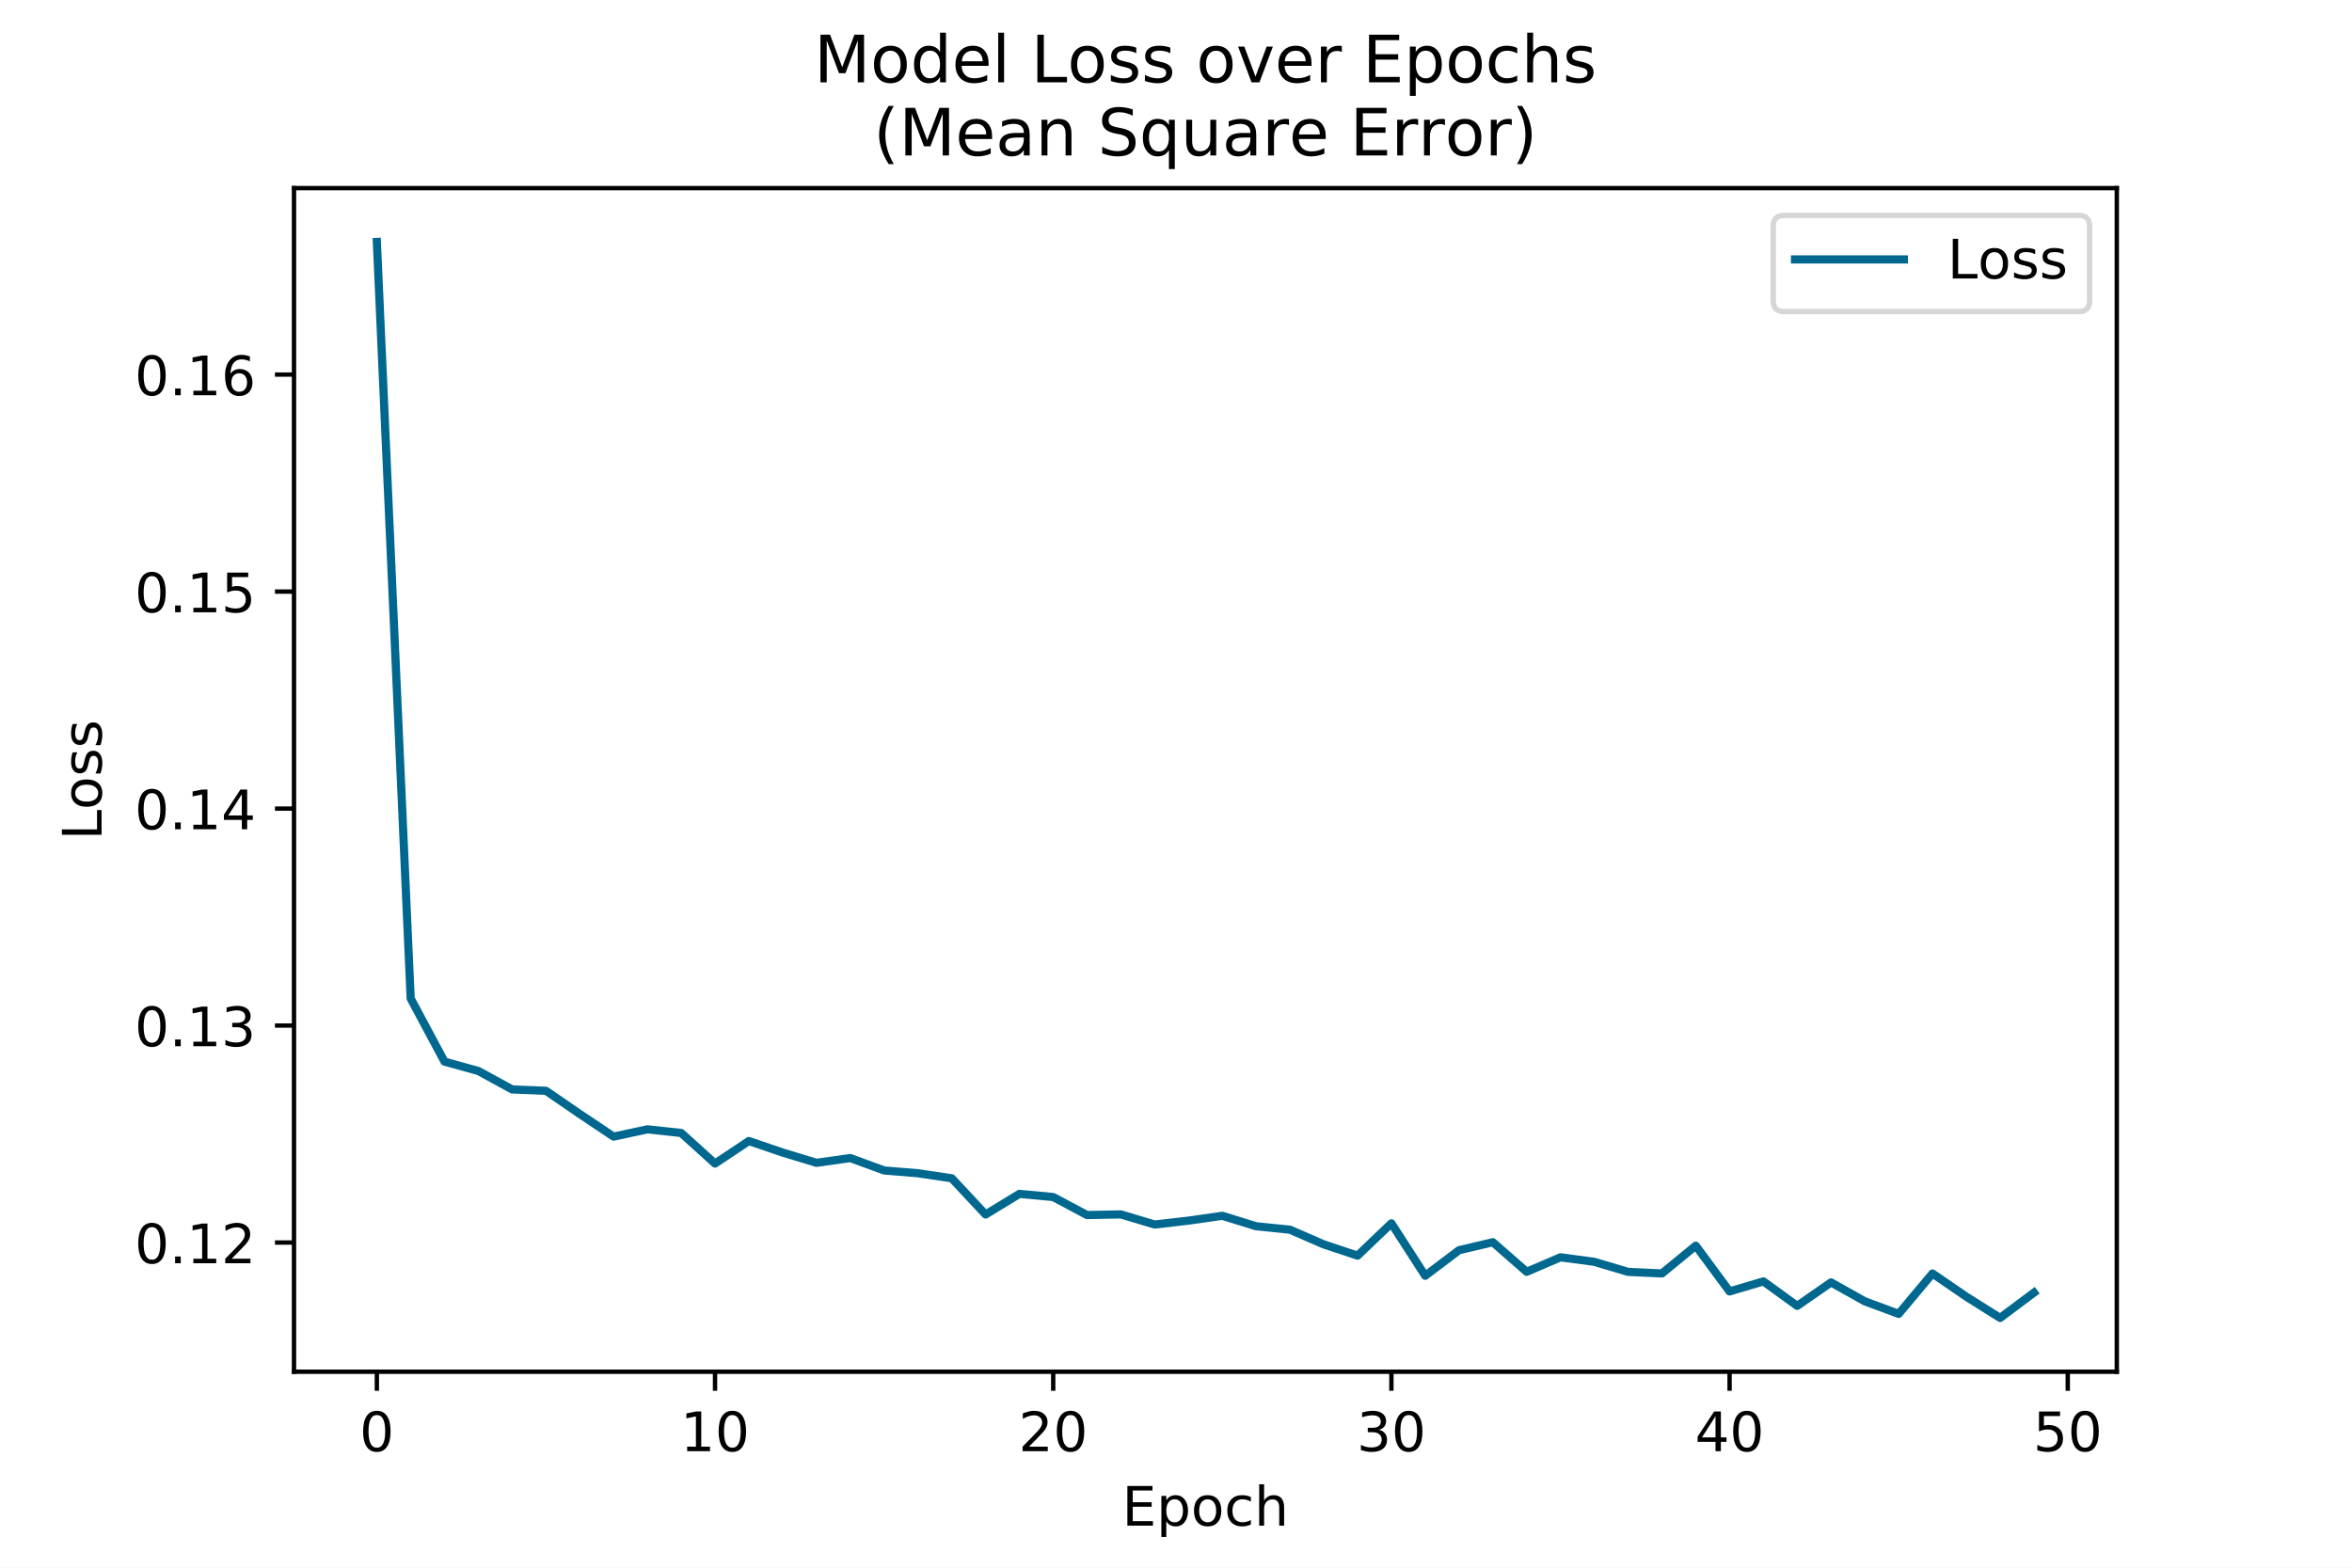
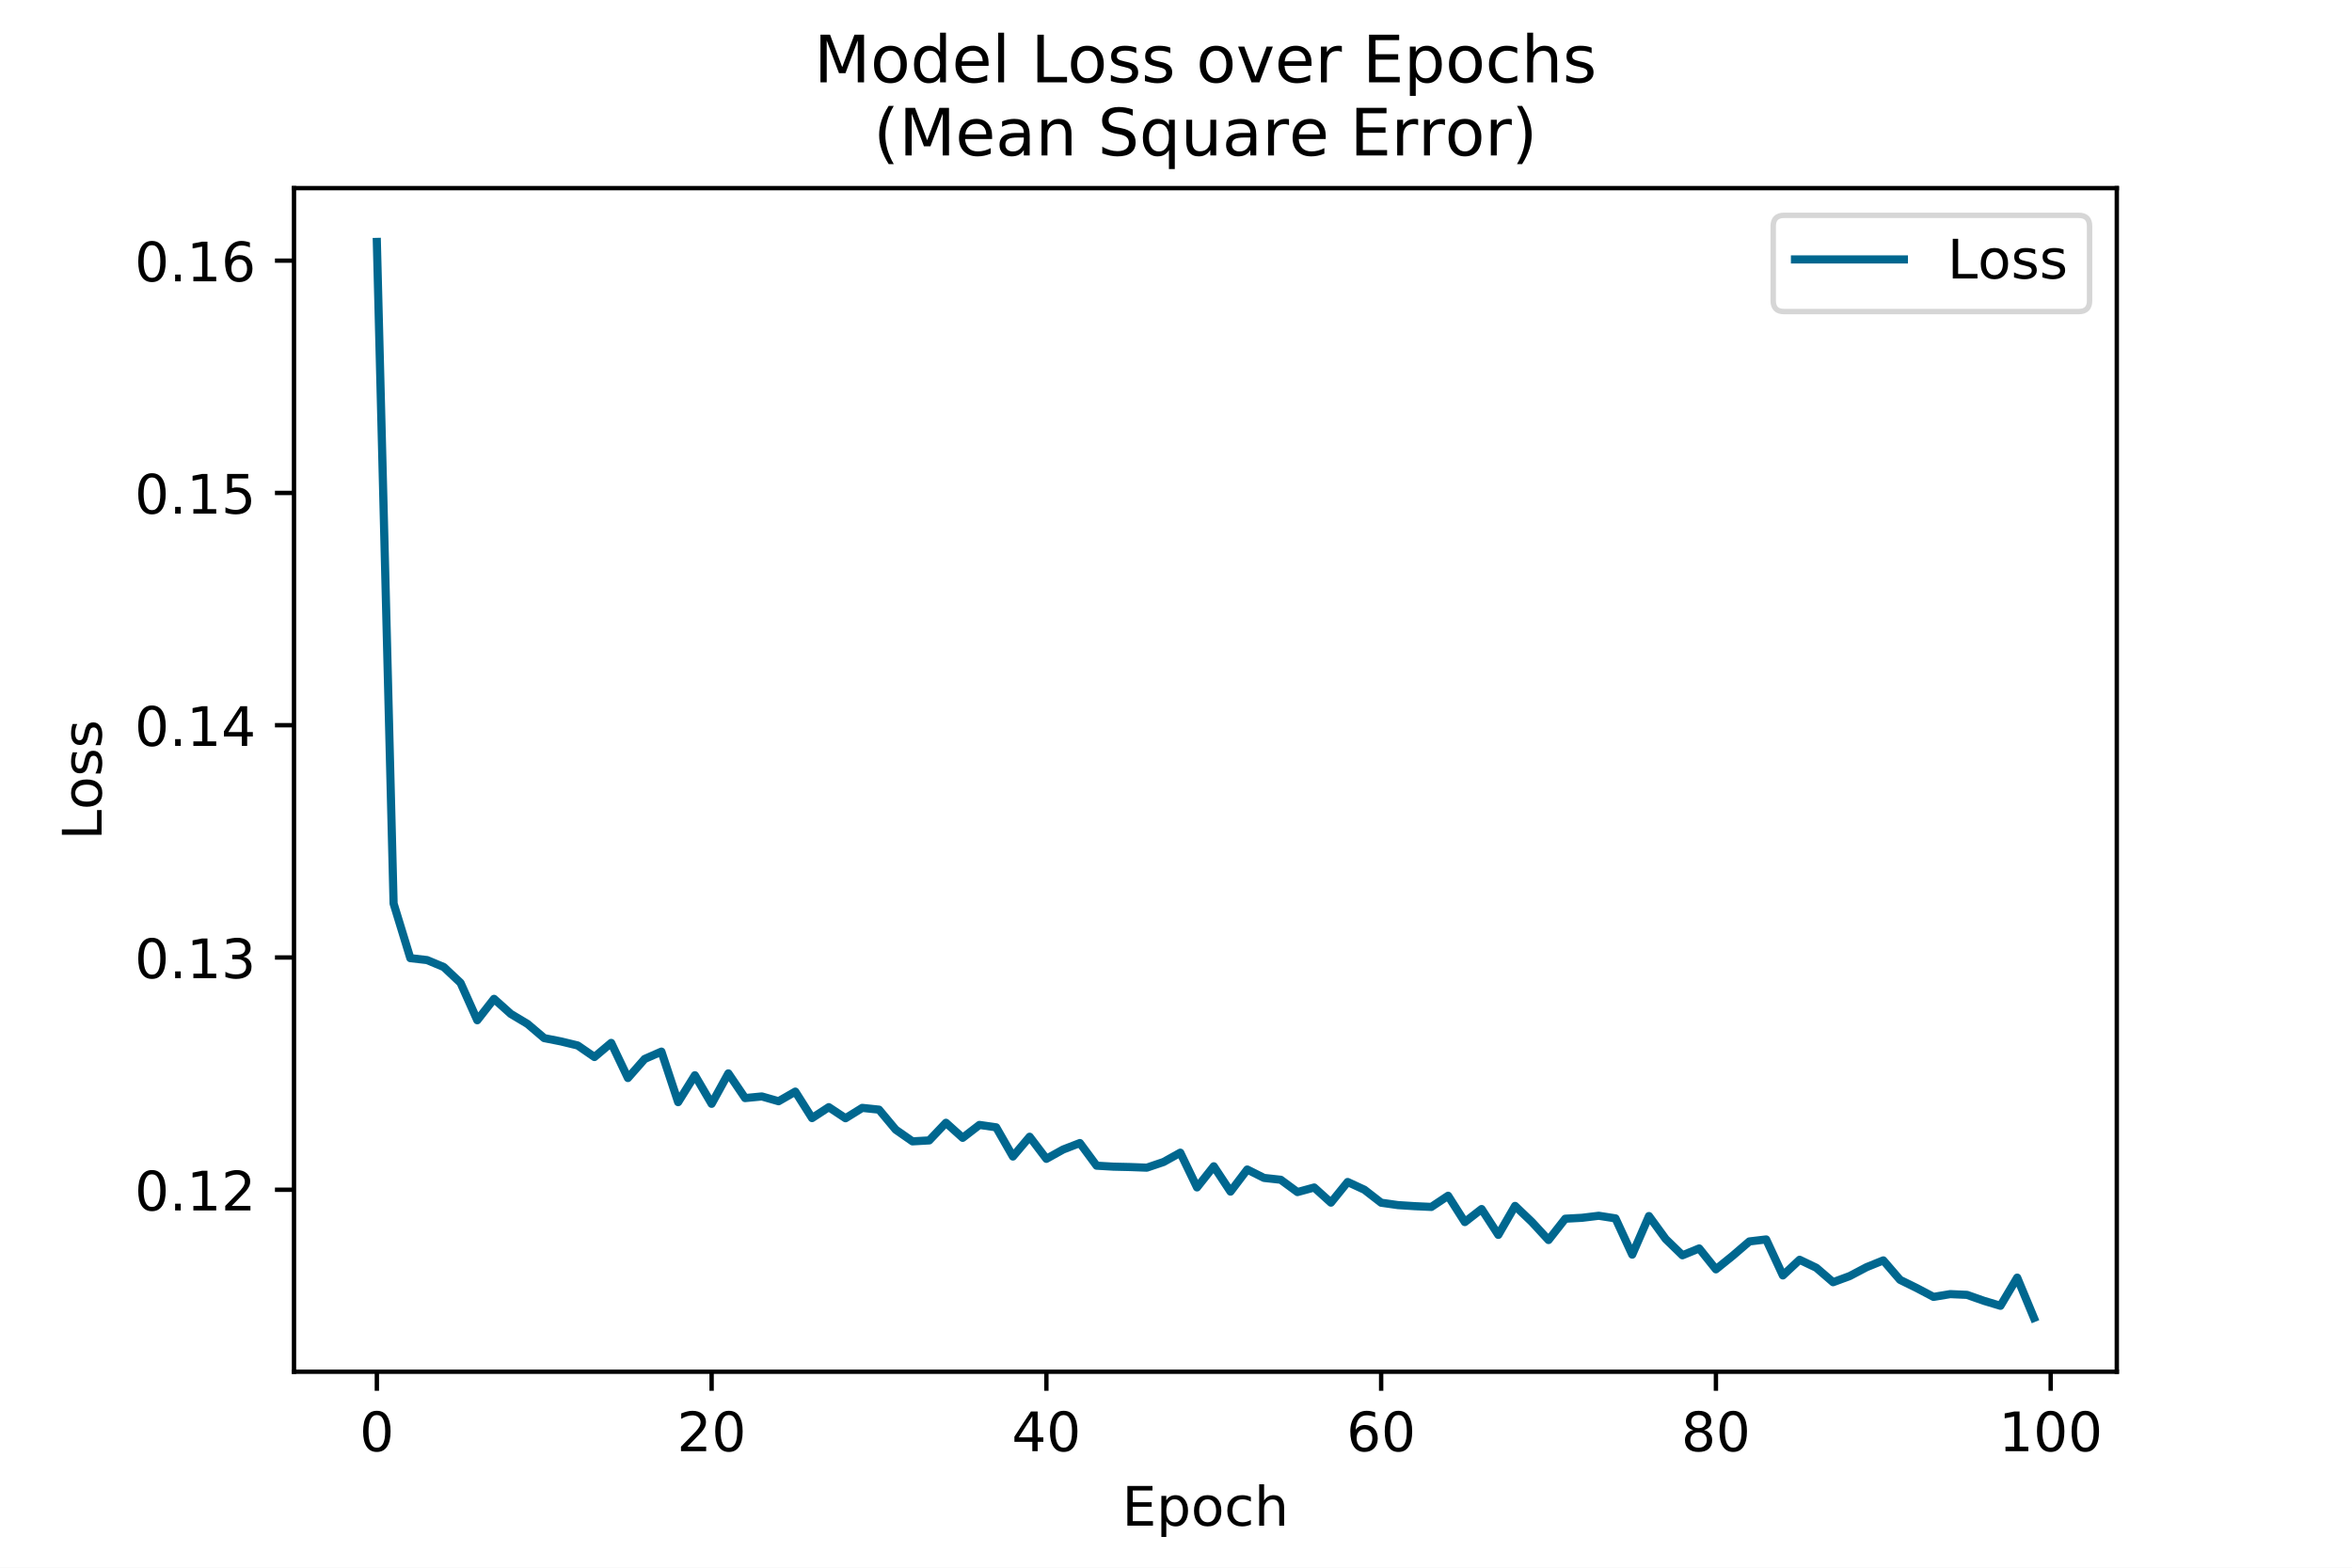
<svg xmlns="http://www.w3.org/2000/svg" xmlns:xlink="http://www.w3.org/1999/xlink" height="288pt" version="1.1" viewBox="0 0 432 288" width="432pt">
  <defs>
    <style type="text/css">
*{stroke-linecap:butt;stroke-linejoin:round;}
  </style>
  </defs>
  <g id="figure_1">
    <g id="patch_1">
      <path d="M 0 288  L 432 288  L 432 0  L 0 0  z " style="fill:#ffffff;" />
    </g>
    <g id="axes_1">
      <g id="patch_2">
        <path d="M 54 252  L 388.8 252  L 388.8 34.56  L 54 34.56  z " style="fill:#ffffff;" />
      </g>
      <g id="matplotlib.axis_1">
        <g id="xtick_1">
          <g id="line2d_1">
            <defs>
-               <path d="M 0 0  L 0 3.5  " id="md218d12014" style="stroke:#000000;stroke-width:0.8;" />
-             </defs>
-             <g>
-               <use style="stroke:#000000;stroke-width:0.8;" x="69.218" xlink:href="#md218d12014" y="252" />
+               <path d="M 0 0  L 0 3.5  " id="m97db4b9525" style="stroke:#000000;stroke-width:0.8;" />
+             </defs>
+             <g>
+               <use style="stroke:#000000;stroke-width:0.8;" x="69.218" xlink:href="#m97db4b9525" y="252" />
            </g>
          </g>
          <g id="text_1">
            <defs>
              <path d="M 31.781 66.406  Q 24.172 66.406 20.328 58.906  Q 16.5 51.422 16.5 36.375  Q 16.5 21.391 20.328 13.891  Q 24.172 6.391 31.781 6.391  Q 39.453 6.391 43.281 13.891  Q 47.125 21.391 47.125 36.375  Q 47.125 51.422 43.281 58.906  Q 39.453 66.406 31.781 66.406  z M 31.781 74.219  Q 44.047 74.219 50.516 64.516  Q 56.984 54.828 56.984 36.375  Q 56.984 17.969 50.516 8.266  Q 44.047 -1.422 31.781 -1.422  Q 19.531 -1.422 13.062 8.266  Q 6.594 17.969 6.594 36.375  Q 6.594 54.828 13.062 64.516  Q 19.531 74.219 31.781 74.219  z " id="DejaVuSans-48" />
            </defs>
            <g transform="translate(66.03693 266.5984)scale(0.1 -0.1)">
              <use xlink:href="#DejaVuSans-48" />
            </g>
          </g>
        </g>
        <g id="xtick_2">
          <g id="line2d_2">
            <g>
-               <use style="stroke:#000000;stroke-width:0.8;" x="131.333" xlink:href="#md218d12014" y="252" />
+               <use style="stroke:#000000;stroke-width:0.8;" x="130.706" xlink:href="#m97db4b9525" y="252" />
            </g>
          </g>
          <g id="text_2">
            <defs>
-               <path d="M 12.406 8.297  L 28.516 8.297  L 28.516 63.922  L 10.984 60.406  L 10.984 69.391  L 28.422 72.906  L 38.281 72.906  L 38.281 8.297  L 54.391 8.297  L 54.391 0  L 12.406 0  z " id="DejaVuSans-49" />
-             </defs>
-             <g transform="translate(124.9707 266.5984)scale(0.1 -0.1)">
-               <use xlink:href="#DejaVuSans-49" />
+               <path d="M 19.188 8.297  L 53.609 8.297  L 53.609 0  L 7.328 0  L 7.328 8.297  Q 12.938 14.109 22.625 23.891  Q 32.328 33.688 34.812 36.531  Q 39.547 41.844 41.422 45.531  Q 43.312 49.219 43.312 52.781  Q 43.312 58.594 39.234 62.25  Q 35.156 65.922 28.609 65.922  Q 23.969 65.922 18.812 64.312  Q 13.672 62.703 7.812 59.422  L 7.812 69.391  Q 13.766 71.781 18.938 73  Q 24.125 74.219 28.422 74.219  Q 39.75 74.219 46.484 68.547  Q 53.219 62.891 53.219 53.422  Q 53.219 48.922 51.531 44.891  Q 49.859 40.875 45.406 35.406  Q 44.188 33.984 37.641 27.219  Q 31.109 20.453 19.188 8.297  z " id="DejaVuSans-50" />
+             </defs>
+             <g transform="translate(124.3433 266.5984)scale(0.1 -0.1)">
+               <use xlink:href="#DejaVuSans-50" />
              <use x="63.623" xlink:href="#DejaVuSans-48" />
            </g>
          </g>
        </g>
        <g id="xtick_3">
          <g id="line2d_3">
            <g>
-               <use style="stroke:#000000;stroke-width:0.8;" x="193.448" xlink:href="#md218d12014" y="252" />
+               <use style="stroke:#000000;stroke-width:0.8;" x="192.193" xlink:href="#m97db4b9525" y="252" />
            </g>
          </g>
          <g id="text_3">
            <defs>
-               <path d="M 19.188 8.297  L 53.609 8.297  L 53.609 0  L 7.328 0  L 7.328 8.297  Q 12.938 14.109 22.625 23.891  Q 32.328 33.688 34.812 36.531  Q 39.547 41.844 41.422 45.531  Q 43.312 49.219 43.312 52.781  Q 43.312 58.594 39.234 62.25  Q 35.156 65.922 28.609 65.922  Q 23.969 65.922 18.812 64.312  Q 13.672 62.703 7.812 59.422  L 7.812 69.391  Q 13.766 71.781 18.938 73  Q 24.125 74.219 28.422 74.219  Q 39.75 74.219 46.484 68.547  Q 53.219 62.891 53.219 53.422  Q 53.219 48.922 51.531 44.891  Q 49.859 40.875 45.406 35.406  Q 44.188 33.984 37.641 27.219  Q 31.109 20.453 19.188 8.297  z " id="DejaVuSans-50" />
-             </defs>
-             <g transform="translate(187.0857 266.5984)scale(0.1 -0.1)">
-               <use xlink:href="#DejaVuSans-50" />
+               <path d="M 37.797 64.312  L 12.891 25.391  L 37.797 25.391  z M 35.203 72.906  L 47.609 72.906  L 47.609 25.391  L 58.016 25.391  L 58.016 17.188  L 47.609 17.188  L 47.609 0  L 37.797 0  L 37.797 17.188  L 4.891 17.188  L 4.891 26.703  z " id="DejaVuSans-52" />
+             </defs>
+             <g transform="translate(185.8309 266.5984)scale(0.1 -0.1)">
+               <use xlink:href="#DejaVuSans-52" />
              <use x="63.623" xlink:href="#DejaVuSans-48" />
            </g>
          </g>
        </g>
        <g id="xtick_4">
          <g id="line2d_4">
            <g>
-               <use style="stroke:#000000;stroke-width:0.8;" x="255.563" xlink:href="#md218d12014" y="252" />
+               <use style="stroke:#000000;stroke-width:0.8;" x="253.681" xlink:href="#m97db4b9525" y="252" />
            </g>
          </g>
          <g id="text_4">
            <defs>
-               <path d="M 40.578 39.312  Q 47.656 37.797 51.625 33  Q 55.609 28.219 55.609 21.188  Q 55.609 10.406 48.188 4.484  Q 40.766 -1.422 27.094 -1.422  Q 22.516 -1.422 17.656 -0.516  Q 12.797 0.391 7.625 2.203  L 7.625 11.719  Q 11.719 9.328 16.594 8.109  Q 21.484 6.891 26.812 6.891  Q 36.078 6.891 40.938 10.547  Q 45.797 14.203 45.797 21.188  Q 45.797 27.641 41.281 31.266  Q 36.766 34.906 28.719 34.906  L 20.219 34.906  L 20.219 43.016  L 29.109 43.016  Q 36.375 43.016 40.234 45.922  Q 44.094 48.828 44.094 54.297  Q 44.094 59.906 40.109 62.906  Q 36.141 65.922 28.719 65.922  Q 24.656 65.922 20.016 65.031  Q 15.375 64.156 9.812 62.312  L 9.812 71.094  Q 15.438 72.656 20.344 73.438  Q 25.25 74.219 29.594 74.219  Q 40.828 74.219 47.359 69.109  Q 53.906 64.016 53.906 55.328  Q 53.906 49.266 50.438 45.094  Q 46.969 40.922 40.578 39.312  z " id="DejaVuSans-51" />
-             </defs>
-             <g transform="translate(249.2008 266.5984)scale(0.1 -0.1)">
-               <use xlink:href="#DejaVuSans-51" />
+               <path d="M 33.016 40.375  Q 26.375 40.375 22.484 35.828  Q 18.609 31.297 18.609 23.391  Q 18.609 15.531 22.484 10.953  Q 26.375 6.391 33.016 6.391  Q 39.656 6.391 43.531 10.953  Q 47.406 15.531 47.406 23.391  Q 47.406 31.297 43.531 35.828  Q 39.656 40.375 33.016 40.375  z M 52.594 71.297  L 52.594 62.312  Q 48.875 64.062 45.094 64.984  Q 41.312 65.922 37.594 65.922  Q 27.828 65.922 22.672 59.328  Q 17.531 52.734 16.797 39.406  Q 19.672 43.656 24.016 45.922  Q 28.375 48.188 33.594 48.188  Q 44.578 48.188 50.953 41.516  Q 57.328 34.859 57.328 23.391  Q 57.328 12.156 50.688 5.359  Q 44.047 -1.422 33.016 -1.422  Q 20.359 -1.422 13.672 8.266  Q 6.984 17.969 6.984 36.375  Q 6.984 53.656 15.188 63.938  Q 23.391 74.219 37.203 74.219  Q 40.922 74.219 44.703 73.484  Q 48.484 72.75 52.594 71.297  z " id="DejaVuSans-54" />
+             </defs>
+             <g transform="translate(247.3185 266.5984)scale(0.1 -0.1)">
+               <use xlink:href="#DejaVuSans-54" />
              <use x="63.623" xlink:href="#DejaVuSans-48" />
            </g>
          </g>
        </g>
        <g id="xtick_5">
          <g id="line2d_5">
            <g>
-               <use style="stroke:#000000;stroke-width:0.8;" x="317.678" xlink:href="#md218d12014" y="252" />
+               <use style="stroke:#000000;stroke-width:0.8;" x="315.169" xlink:href="#m97db4b9525" y="252" />
            </g>
          </g>
          <g id="text_5">
            <defs>
-               <path d="M 37.797 64.312  L 12.891 25.391  L 37.797 25.391  z M 35.203 72.906  L 47.609 72.906  L 47.609 25.391  L 58.016 25.391  L 58.016 17.188  L 47.609 17.188  L 47.609 0  L 37.797 0  L 37.797 17.188  L 4.891 17.188  L 4.891 26.703  z " id="DejaVuSans-52" />
-             </defs>
-             <g transform="translate(311.3158 266.5984)scale(0.1 -0.1)">
-               <use xlink:href="#DejaVuSans-52" />
+               <path d="M 31.781 34.625  Q 24.75 34.625 20.719 30.859  Q 16.703 27.094 16.703 20.516  Q 16.703 13.922 20.719 10.156  Q 24.75 6.391 31.781 6.391  Q 38.812 6.391 42.859 10.172  Q 46.922 13.969 46.922 20.516  Q 46.922 27.094 42.891 30.859  Q 38.875 34.625 31.781 34.625  z M 21.922 38.812  Q 15.578 40.375 12.031 44.719  Q 8.5 49.078 8.5 55.328  Q 8.5 64.062 14.719 69.141  Q 20.953 74.219 31.781 74.219  Q 42.672 74.219 48.875 69.141  Q 55.078 64.062 55.078 55.328  Q 55.078 49.078 51.531 44.719  Q 48 40.375 41.703 38.812  Q 48.828 37.156 52.797 32.312  Q 56.781 27.484 56.781 20.516  Q 56.781 9.906 50.312 4.234  Q 43.844 -1.422 31.781 -1.422  Q 19.734 -1.422 13.25 4.234  Q 6.781 9.906 6.781 20.516  Q 6.781 27.484 10.781 32.312  Q 14.797 37.156 21.922 38.812  z M 18.312 54.391  Q 18.312 48.734 21.844 45.562  Q 25.391 42.391 31.781 42.391  Q 38.141 42.391 41.719 45.562  Q 45.312 48.734 45.312 54.391  Q 45.312 60.062 41.719 63.234  Q 38.141 66.406 31.781 66.406  Q 25.391 66.406 21.844 63.234  Q 18.312 60.062 18.312 54.391  z " id="DejaVuSans-56" />
+             </defs>
+             <g transform="translate(308.8061 266.5984)scale(0.1 -0.1)">
+               <use xlink:href="#DejaVuSans-56" />
              <use x="63.623" xlink:href="#DejaVuSans-48" />
            </g>
          </g>
        </g>
        <g id="xtick_6">
          <g id="line2d_6">
            <g>
-               <use style="stroke:#000000;stroke-width:0.8;" x="379.793" xlink:href="#md218d12014" y="252" />
+               <use style="stroke:#000000;stroke-width:0.8;" x="376.656" xlink:href="#m97db4b9525" y="252" />
            </g>
          </g>
          <g id="text_6">
            <defs>
-               <path d="M 10.797 72.906  L 49.516 72.906  L 49.516 64.594  L 19.828 64.594  L 19.828 46.734  Q 21.969 47.469 24.109 47.828  Q 26.266 48.188 28.422 48.188  Q 40.625 48.188 47.75 41.5  Q 54.891 34.812 54.891 23.391  Q 54.891 11.625 47.562 5.094  Q 40.234 -1.422 26.906 -1.422  Q 22.312 -1.422 17.547 -0.641  Q 12.797 0.141 7.719 1.703  L 7.719 11.625  Q 12.109 9.234 16.797 8.062  Q 21.484 6.891 26.703 6.891  Q 35.156 6.891 40.078 11.328  Q 45.016 15.766 45.016 23.391  Q 45.016 31 40.078 35.438  Q 35.156 39.891 26.703 39.891  Q 22.75 39.891 18.812 39.016  Q 14.891 38.141 10.797 36.281  z " id="DejaVuSans-53" />
-             </defs>
-             <g transform="translate(373.4308 266.5984)scale(0.1 -0.1)">
-               <use xlink:href="#DejaVuSans-53" />
-               <use x="63.623" xlink:href="#DejaVuSans-48" />
+               <path d="M 12.406 8.297  L 28.516 8.297  L 28.516 63.922  L 10.984 60.406  L 10.984 69.391  L 28.422 72.906  L 38.281 72.906  L 38.281 8.297  L 54.391 8.297  L 54.391 0  L 12.406 0  z " id="DejaVuSans-49" />
+             </defs>
+             <g transform="translate(367.1124 266.5984)scale(0.1 -0.1)">
+               <use xlink:href="#DejaVuSans-49" />
+               <use x="63.623" xlink:href="#DejaVuSans-48" />
+               <use x="127.246" xlink:href="#DejaVuSans-48" />
            </g>
          </g>
        </g>
        <g id="text_7">
          <defs>
            <path d="M 9.812 72.906  L 55.906 72.906  L 55.906 64.594  L 19.672 64.594  L 19.672 43.016  L 54.391 43.016  L 54.391 34.719  L 19.672 34.719  L 19.672 8.297  L 56.781 8.297  L 56.781 0  L 9.812 0  z " id="DejaVuSans-69" />
            <path d="M 18.109 8.203  L 18.109 -20.797  L 9.078 -20.797  L 9.078 54.688  L 18.109 54.688  L 18.109 46.391  Q 20.953 51.266 25.266 53.625  Q 29.594 56 35.594 56  Q 45.562 56 51.781 48.094  Q 58.016 40.188 58.016 27.297  Q 58.016 14.406 51.781 6.484  Q 45.562 -1.422 35.594 -1.422  Q 29.594 -1.422 25.266 0.953  Q 20.953 3.328 18.109 8.203  z M 48.688 27.297  Q 48.688 37.203 44.609 42.844  Q 40.531 48.484 33.406 48.484  Q 26.266 48.484 22.188 42.844  Q 18.109 37.203 18.109 27.297  Q 18.109 17.391 22.188 11.75  Q 26.266 6.109 33.406 6.109  Q 40.531 6.109 44.609 11.75  Q 48.688 17.391 48.688 27.297  z " id="DejaVuSans-112" />
            <path d="M 30.609 48.391  Q 23.391 48.391 19.188 42.75  Q 14.984 37.109 14.984 27.297  Q 14.984 17.484 19.156 11.844  Q 23.344 6.203 30.609 6.203  Q 37.797 6.203 41.984 11.859  Q 46.188 17.531 46.188 27.297  Q 46.188 37.016 41.984 42.703  Q 37.797 48.391 30.609 48.391  z M 30.609 56  Q 42.328 56 49.016 48.375  Q 55.719 40.766 55.719 27.297  Q 55.719 13.875 49.016 6.219  Q 42.328 -1.422 30.609 -1.422  Q 18.844 -1.422 12.172 6.219  Q 5.516 13.875 5.516 27.297  Q 5.516 40.766 12.172 48.375  Q 18.844 56 30.609 56  z " id="DejaVuSans-111" />
            <path d="M 48.781 52.594  L 48.781 44.188  Q 44.969 46.297 41.141 47.344  Q 37.312 48.391 33.406 48.391  Q 24.656 48.391 19.812 42.844  Q 14.984 37.312 14.984 27.297  Q 14.984 17.281 19.812 11.734  Q 24.656 6.203 33.406 6.203  Q 37.312 6.203 41.141 7.25  Q 44.969 8.297 48.781 10.406  L 48.781 2.094  Q 45.016 0.344 40.984 -0.531  Q 36.969 -1.422 32.422 -1.422  Q 20.062 -1.422 12.781 6.344  Q 5.516 14.109 5.516 27.297  Q 5.516 40.672 12.859 48.328  Q 20.219 56 33.016 56  Q 37.156 56 41.109 55.141  Q 45.062 54.297 48.781 52.594  z " id="DejaVuSans-99" />
            <path d="M 54.891 33.016  L 54.891 0  L 45.906 0  L 45.906 32.719  Q 45.906 40.484 42.875 44.328  Q 39.844 48.188 33.797 48.188  Q 26.516 48.188 22.312 43.547  Q 18.109 38.922 18.109 30.906  L 18.109 0  L 9.078 0  L 9.078 75.984  L 18.109 75.984  L 18.109 46.188  Q 21.344 51.125 25.703 53.562  Q 30.078 56 35.797 56  Q 45.219 56 50.047 50.172  Q 54.891 44.344 54.891 33.016  z " id="DejaVuSans-104" />
          </defs>
          <g transform="translate(206.0891 280.2766)scale(0.1 -0.1)">
            <use xlink:href="#DejaVuSans-69" />
            <use x="63.184" xlink:href="#DejaVuSans-112" />
            <use x="126.66" xlink:href="#DejaVuSans-111" />
            <use x="187.842" xlink:href="#DejaVuSans-99" />
            <use x="242.822" xlink:href="#DejaVuSans-104" />
          </g>
        </g>
      </g>
      <g id="matplotlib.axis_2">
        <g id="ytick_1">
          <g id="line2d_7">
            <defs>
-               <path d="M 0 0  L -3.5 0  " id="m995b59b3cd" style="stroke:#000000;stroke-width:0.8;" />
-             </defs>
-             <g>
-               <use style="stroke:#000000;stroke-width:0.8;" x="54" xlink:href="#m995b59b3cd" y="228.27" />
+               <path d="M 0 0  L -3.5 0  " id="mae32d19469" style="stroke:#000000;stroke-width:0.8;" />
+             </defs>
+             <g>
+               <use style="stroke:#000000;stroke-width:0.8;" x="54" xlink:href="#mae32d19469" y="218.571" />
            </g>
          </g>
          <g id="text_8">
            <defs>
              <path d="M 10.688 12.406  L 21 12.406  L 21 0  L 10.688 0  z " id="DejaVuSans-46" />
            </defs>
-             <g transform="translate(24.73438 232.0692)scale(0.1 -0.1)">
+             <g transform="translate(24.73438 222.37)scale(0.1 -0.1)">
              <use xlink:href="#DejaVuSans-48" />
              <use x="63.623" xlink:href="#DejaVuSans-46" />
              <use x="95.41" xlink:href="#DejaVuSans-49" />
              <use x="159.033" xlink:href="#DejaVuSans-50" />
            </g>
          </g>
        </g>
        <g id="ytick_2">
          <g id="line2d_8">
            <g>
-               <use style="stroke:#000000;stroke-width:0.8;" x="54" xlink:href="#m995b59b3cd" y="188.406" />
+               <use style="stroke:#000000;stroke-width:0.8;" x="54" xlink:href="#mae32d19469" y="175.899" />
            </g>
          </g>
          <g id="text_9">
-             <g transform="translate(24.73438 192.205)scale(0.1 -0.1)">
+             <defs>
+               <path d="M 40.578 39.312  Q 47.656 37.797 51.625 33  Q 55.609 28.219 55.609 21.188  Q 55.609 10.406 48.188 4.484  Q 40.766 -1.422 27.094 -1.422  Q 22.516 -1.422 17.656 -0.516  Q 12.797 0.391 7.625 2.203  L 7.625 11.719  Q 11.719 9.328 16.594 8.109  Q 21.484 6.891 26.812 6.891  Q 36.078 6.891 40.938 10.547  Q 45.797 14.203 45.797 21.188  Q 45.797 27.641 41.281 31.266  Q 36.766 34.906 28.719 34.906  L 20.219 34.906  L 20.219 43.016  L 29.109 43.016  Q 36.375 43.016 40.234 45.922  Q 44.094 48.828 44.094 54.297  Q 44.094 59.906 40.109 62.906  Q 36.141 65.922 28.719 65.922  Q 24.656 65.922 20.016 65.031  Q 15.375 64.156 9.812 62.312  L 9.812 71.094  Q 15.438 72.656 20.344 73.438  Q 25.25 74.219 29.594 74.219  Q 40.828 74.219 47.359 69.109  Q 53.906 64.016 53.906 55.328  Q 53.906 49.266 50.438 45.094  Q 46.969 40.922 40.578 39.312  z " id="DejaVuSans-51" />
+             </defs>
+             <g transform="translate(24.73438 179.6984)scale(0.1 -0.1)">
              <use xlink:href="#DejaVuSans-48" />
              <use x="63.623" xlink:href="#DejaVuSans-46" />
              <use x="95.41" xlink:href="#DejaVuSans-49" />
              <use x="159.033" xlink:href="#DejaVuSans-51" />
            </g>
          </g>
        </g>
        <g id="ytick_3">
          <g id="line2d_9">
            <g>
-               <use style="stroke:#000000;stroke-width:0.8;" x="54" xlink:href="#m995b59b3cd" y="148.542" />
+               <use style="stroke:#000000;stroke-width:0.8;" x="54" xlink:href="#mae32d19469" y="133.228" />
            </g>
          </g>
          <g id="text_10">
-             <g transform="translate(24.73438 152.3408)scale(0.1 -0.1)">
+             <g transform="translate(24.73438 137.0269)scale(0.1 -0.1)">
              <use xlink:href="#DejaVuSans-48" />
              <use x="63.623" xlink:href="#DejaVuSans-46" />
              <use x="95.41" xlink:href="#DejaVuSans-49" />
              <use x="159.033" xlink:href="#DejaVuSans-52" />
            </g>
          </g>
        </g>
        <g id="ytick_4">
          <g id="line2d_10">
            <g>
-               <use style="stroke:#000000;stroke-width:0.8;" x="54" xlink:href="#m995b59b3cd" y="108.677" />
+               <use style="stroke:#000000;stroke-width:0.8;" x="54" xlink:href="#mae32d19469" y="90.556" />
            </g>
          </g>
          <g id="text_11">
-             <g transform="translate(24.73438 112.4766)scale(0.1 -0.1)">
+             <defs>
+               <path d="M 10.797 72.906  L 49.516 72.906  L 49.516 64.594  L 19.828 64.594  L 19.828 46.734  Q 21.969 47.469 24.109 47.828  Q 26.266 48.188 28.422 48.188  Q 40.625 48.188 47.75 41.5  Q 54.891 34.812 54.891 23.391  Q 54.891 11.625 47.562 5.094  Q 40.234 -1.422 26.906 -1.422  Q 22.312 -1.422 17.547 -0.641  Q 12.797 0.141 7.719 1.703  L 7.719 11.625  Q 12.109 9.234 16.797 8.062  Q 21.484 6.891 26.703 6.891  Q 35.156 6.891 40.078 11.328  Q 45.016 15.766 45.016 23.391  Q 45.016 31 40.078 35.438  Q 35.156 39.891 26.703 39.891  Q 22.75 39.891 18.812 39.016  Q 14.891 38.141 10.797 36.281  z " id="DejaVuSans-53" />
+             </defs>
+             <g transform="translate(24.73438 94.3553)scale(0.1 -0.1)">
              <use xlink:href="#DejaVuSans-48" />
              <use x="63.623" xlink:href="#DejaVuSans-46" />
              <use x="95.41" xlink:href="#DejaVuSans-49" />
              <use x="159.033" xlink:href="#DejaVuSans-53" />
            </g>
          </g>
        </g>
        <g id="ytick_5">
          <g id="line2d_11">
            <g>
-               <use style="stroke:#000000;stroke-width:0.8;" x="54" xlink:href="#m995b59b3cd" y="68.813" />
+               <use style="stroke:#000000;stroke-width:0.8;" x="54" xlink:href="#mae32d19469" y="47.885" />
            </g>
          </g>
          <g id="text_12">
-             <defs>
-               <path d="M 33.016 40.375  Q 26.375 40.375 22.484 35.828  Q 18.609 31.297 18.609 23.391  Q 18.609 15.531 22.484 10.953  Q 26.375 6.391 33.016 6.391  Q 39.656 6.391 43.531 10.953  Q 47.406 15.531 47.406 23.391  Q 47.406 31.297 43.531 35.828  Q 39.656 40.375 33.016 40.375  z M 52.594 71.297  L 52.594 62.312  Q 48.875 64.062 45.094 64.984  Q 41.312 65.922 37.594 65.922  Q 27.828 65.922 22.672 59.328  Q 17.531 52.734 16.797 39.406  Q 19.672 43.656 24.016 45.922  Q 28.375 48.188 33.594 48.188  Q 44.578 48.188 50.953 41.516  Q 57.328 34.859 57.328 23.391  Q 57.328 12.156 50.688 5.359  Q 44.047 -1.422 33.016 -1.422  Q 20.359 -1.422 13.672 8.266  Q 6.984 17.969 6.984 36.375  Q 6.984 53.656 15.188 63.938  Q 23.391 74.219 37.203 74.219  Q 40.922 74.219 44.703 73.484  Q 48.484 72.75 52.594 71.297  z " id="DejaVuSans-54" />
-             </defs>
-             <g transform="translate(24.73438 72.61237)scale(0.1 -0.1)">
+             <g transform="translate(24.73438 51.68374)scale(0.1 -0.1)">
              <use xlink:href="#DejaVuSans-48" />
              <use x="63.623" xlink:href="#DejaVuSans-46" />
              <use x="95.41" xlink:href="#DejaVuSans-49" />
              <use x="159.033" xlink:href="#DejaVuSans-54" />
            </g>
          </g>
        </g>
        <g id="text_13">
          <defs>
            <path d="M 9.812 72.906  L 19.672 72.906  L 19.672 8.297  L 55.172 8.297  L 55.172 0  L 9.812 0  z " id="DejaVuSans-76" />
            <path d="M 44.281 53.078  L 44.281 44.578  Q 40.484 46.531 36.375 47.5  Q 32.281 48.484 27.875 48.484  Q 21.188 48.484 17.844 46.438  Q 14.5 44.391 14.5 40.281  Q 14.5 37.156 16.891 35.375  Q 19.281 33.594 26.516 31.984  L 29.594 31.297  Q 39.156 29.25 43.188 25.516  Q 47.219 21.781 47.219 15.094  Q 47.219 7.469 41.188 3.016  Q 35.156 -1.422 24.609 -1.422  Q 20.219 -1.422 15.453 -0.562  Q 10.688 0.297 5.422 2  L 5.422 11.281  Q 10.406 8.688 15.234 7.391  Q 20.062 6.109 24.812 6.109  Q 31.156 6.109 34.562 8.281  Q 37.984 10.453 37.984 14.406  Q 37.984 18.062 35.516 20.016  Q 33.062 21.969 24.703 23.781  L 21.578 24.516  Q 13.234 26.266 9.516 29.906  Q 5.812 33.547 5.812 39.891  Q 5.812 47.609 11.281 51.797  Q 16.75 56 26.812 56  Q 31.781 56 36.172 55.266  Q 40.578 54.547 44.281 53.078  z " id="DejaVuSans-115" />
          </defs>
          <g transform="translate(18.65469 154.3339)rotate(-90)scale(0.1 -0.1)">
            <use xlink:href="#DejaVuSans-76" />
            <use x="55.697" xlink:href="#DejaVuSans-111" />
            <use x="116.879" xlink:href="#DejaVuSans-115" />
            <use x="168.979" xlink:href="#DejaVuSans-115" />
          </g>
        </g>
      </g>
      <g id="line2d_12">
-         <path clip-path="url(#p169527016c)" d="M 69.218 44.444  L 75.43 183.426  L 81.641 195.031  L 87.853 196.75  L 94.064 200.139  L 100.276 200.388  L 106.487 204.652  L 112.699 208.805  L 118.91 207.469  L 125.122 208.14  L 131.333 213.755  L 137.545 209.617  L 143.756 211.737  L 149.968 213.621  L 156.179 212.747  L 162.391 215.023  L 168.602 215.537  L 174.814 216.465  L 181.025 223.114  L 187.237 219.328  L 193.448 219.908  L 199.66 223.216  L 205.871 223.1  L 212.083 224.957  L 218.294 224.243  L 224.506 223.355  L 230.717 225.274  L 236.929 225.911  L 243.14 228.609  L 249.352 230.672  L 255.563 224.736  L 261.775 234.37  L 267.986 229.677  L 274.198 228.21  L 280.409 233.642  L 286.621 230.977  L 292.832 231.813  L 299.044 233.655  L 305.255 233.944  L 311.467 228.848  L 317.678 237.248  L 323.89 235.406  L 330.101 239.903  L 336.313 235.591  L 342.524 239.071  L 348.736 241.369  L 354.947 233.954  L 361.159 238.214  L 367.37 242.116  L 373.582 237.471  " style="fill:none;stroke:#00678f;stroke-linecap:square;stroke-width:1.5;" />
+         <path clip-path="url(#p1477b327f1)" d="M 69.218 44.444  L 72.293 165.989  L 75.367 176.021  L 78.441 176.375  L 81.516 177.66  L 84.59 180.56  L 87.664 187.429  L 90.739 183.5  L 93.813 186.26  L 96.888 188.101  L 99.962 190.714  L 103.036 191.32  L 106.111 192.064  L 109.185 194.184  L 112.26 191.592  L 115.334 198.041  L 118.408 194.543  L 121.483 193.193  L 124.557 202.476  L 127.631 197.536  L 130.706 202.783  L 133.78 197.191  L 136.855 201.725  L 139.929 201.428  L 143.003 202.309  L 146.078 200.542  L 149.152 205.403  L 152.226 203.397  L 155.301 205.433  L 158.375 203.529  L 161.45 203.853  L 164.524 207.536  L 167.598 209.678  L 170.673 209.505  L 173.747 206.266  L 176.821 209.029  L 179.896 206.659  L 182.97 207.1  L 186.045 212.466  L 189.119 208.831  L 192.193 212.887  L 195.268 211.177  L 198.342 209.989  L 201.417 214.148  L 204.491 214.325  L 207.565 214.396  L 210.64 214.512  L 213.714 213.471  L 216.788 211.76  L 219.863 218.139  L 222.937 214.261  L 226.012 218.91  L 229.086 214.852  L 232.16 216.394  L 235.235 216.733  L 238.309 218.995  L 241.383 218.156  L 244.458 220.936  L 247.532 217.144  L 250.607 218.567  L 253.681 220.952  L 256.755 221.387  L 259.83 221.584  L 262.904 221.723  L 265.979 219.673  L 269.053 224.506  L 272.127 222.113  L 275.202 226.86  L 278.276 221.54  L 281.35 224.471  L 284.425 227.803  L 287.499 223.89  L 290.574 223.723  L 293.648 223.349  L 296.722 223.828  L 299.797 230.488  L 302.871 223.402  L 305.945 227.624  L 309.02 230.608  L 312.094 229.35  L 315.169 233.187  L 318.243 230.704  L 321.317 228.063  L 324.392 227.696  L 327.466 234.31  L 330.54 231.433  L 333.615 232.906  L 336.689 235.554  L 339.764 234.414  L 342.838 232.793  L 345.912 231.547  L 348.987 235.122  L 352.061 236.632  L 355.136 238.252  L 358.21 237.743  L 361.284 237.879  L 364.359 238.963  L 367.433 239.889  L 370.507 234.713  L 373.582 242.116  " style="fill:none;stroke:#00678f;stroke-linecap:square;stroke-width:1.5;" />
      </g>
      <g id="patch_3">
        <path d="M 54 252  L 54 34.56  " style="fill:none;stroke:#000000;stroke-linecap:square;stroke-linejoin:miter;stroke-width:0.8;" />
      </g>
      <g id="patch_4">
        <path d="M 388.8 252  L 388.8 34.56  " style="fill:none;stroke:#000000;stroke-linecap:square;stroke-linejoin:miter;stroke-width:0.8;" />
      </g>
      <g id="patch_5">
        <path d="M 54 252  L 388.8 252  " style="fill:none;stroke:#000000;stroke-linecap:square;stroke-linejoin:miter;stroke-width:0.8;" />
      </g>
      <g id="patch_6">
        <path d="M 54 34.56  L 388.8 34.56  " style="fill:none;stroke:#000000;stroke-linecap:square;stroke-linejoin:miter;stroke-width:0.8;" />
      </g>
      <g id="text_14">
        <defs>
          <path d="M 9.812 72.906  L 24.516 72.906  L 43.109 23.297  L 61.812 72.906  L 76.516 72.906  L 76.516 0  L 66.891 0  L 66.891 64.016  L 48.094 14.016  L 38.188 14.016  L 19.391 64.016  L 19.391 0  L 9.812 0  z " id="DejaVuSans-77" />
          <path d="M 45.406 46.391  L 45.406 75.984  L 54.391 75.984  L 54.391 0  L 45.406 0  L 45.406 8.203  Q 42.578 3.328 38.25 0.953  Q 33.938 -1.422 27.875 -1.422  Q 17.969 -1.422 11.734 6.484  Q 5.516 14.406 5.516 27.297  Q 5.516 40.188 11.734 48.094  Q 17.969 56 27.875 56  Q 33.938 56 38.25 53.625  Q 42.578 51.266 45.406 46.391  z M 14.797 27.297  Q 14.797 17.391 18.875 11.75  Q 22.953 6.109 30.078 6.109  Q 37.203 6.109 41.297 11.75  Q 45.406 17.391 45.406 27.297  Q 45.406 37.203 41.297 42.844  Q 37.203 48.484 30.078 48.484  Q 22.953 48.484 18.875 42.844  Q 14.797 37.203 14.797 27.297  z " id="DejaVuSans-100" />
          <path d="M 56.203 29.594  L 56.203 25.203  L 14.891 25.203  Q 15.484 15.922 20.484 11.062  Q 25.484 6.203 34.422 6.203  Q 39.594 6.203 44.453 7.469  Q 49.312 8.734 54.109 11.281  L 54.109 2.781  Q 49.266 0.734 44.188 -0.344  Q 39.109 -1.422 33.891 -1.422  Q 20.797 -1.422 13.156 6.188  Q 5.516 13.812 5.516 26.812  Q 5.516 40.234 12.766 48.109  Q 20.016 56 32.328 56  Q 43.359 56 49.781 48.891  Q 56.203 41.797 56.203 29.594  z M 47.219 32.234  Q 47.125 39.594 43.094 43.984  Q 39.062 48.391 32.422 48.391  Q 24.906 48.391 20.391 44.141  Q 15.875 39.891 15.188 32.172  z " id="DejaVuSans-101" />
          <path d="M 9.422 75.984  L 18.406 75.984  L 18.406 0  L 9.422 0  z " id="DejaVuSans-108" />
          <path id="DejaVuSans-32" />
          <path d="M 2.984 54.688  L 12.5 54.688  L 29.594 8.797  L 46.688 54.688  L 56.203 54.688  L 35.688 0  L 23.484 0  z " id="DejaVuSans-118" />
          <path d="M 41.109 46.297  Q 39.594 47.172 37.812 47.578  Q 36.031 48 33.891 48  Q 26.266 48 22.188 43.047  Q 18.109 38.094 18.109 28.812  L 18.109 0  L 9.078 0  L 9.078 54.688  L 18.109 54.688  L 18.109 46.188  Q 20.953 51.172 25.484 53.578  Q 30.031 56 36.531 56  Q 37.453 56 38.578 55.875  Q 39.703 55.766 41.062 55.516  z " id="DejaVuSans-114" />
        </defs>
        <g transform="translate(149.5191 15.12262)scale(0.12 -0.12)">
          <use xlink:href="#DejaVuSans-77" />
          <use x="86.279" xlink:href="#DejaVuSans-111" />
          <use x="147.461" xlink:href="#DejaVuSans-100" />
          <use x="210.938" xlink:href="#DejaVuSans-101" />
          <use x="272.461" xlink:href="#DejaVuSans-108" />
          <use x="300.244" xlink:href="#DejaVuSans-32" />
          <use x="332.031" xlink:href="#DejaVuSans-76" />
          <use x="387.729" xlink:href="#DejaVuSans-111" />
          <use x="448.91" xlink:href="#DejaVuSans-115" />
          <use x="501.01" xlink:href="#DejaVuSans-115" />
          <use x="553.109" xlink:href="#DejaVuSans-32" />
          <use x="584.896" xlink:href="#DejaVuSans-111" />
          <use x="646.078" xlink:href="#DejaVuSans-118" />
          <use x="705.258" xlink:href="#DejaVuSans-101" />
          <use x="766.781" xlink:href="#DejaVuSans-114" />
          <use x="807.895" xlink:href="#DejaVuSans-32" />
          <use x="839.682" xlink:href="#DejaVuSans-69" />
          <use x="902.865" xlink:href="#DejaVuSans-112" />
          <use x="966.342" xlink:href="#DejaVuSans-111" />
          <use x="1027.523" xlink:href="#DejaVuSans-99" />
          <use x="1082.504" xlink:href="#DejaVuSans-104" />
          <use x="1145.883" xlink:href="#DejaVuSans-115" />
        </g>
        <defs>
          <path d="M 31 75.875  Q 24.469 64.656 21.281 53.656  Q 18.109 42.672 18.109 31.391  Q 18.109 20.125 21.312 9.062  Q 24.516 -2 31 -13.188  L 23.188 -13.188  Q 15.875 -1.703 12.234 9.375  Q 8.594 20.453 8.594 31.391  Q 8.594 42.281 12.203 53.312  Q 15.828 64.359 23.188 75.875  z " id="DejaVuSans-40" />
          <path d="M 34.281 27.484  Q 23.391 27.484 19.188 25  Q 14.984 22.516 14.984 16.5  Q 14.984 11.719 18.141 8.906  Q 21.297 6.109 26.703 6.109  Q 34.188 6.109 38.703 11.406  Q 43.219 16.703 43.219 25.484  L 43.219 27.484  z M 52.203 31.203  L 52.203 0  L 43.219 0  L 43.219 8.297  Q 40.141 3.328 35.547 0.953  Q 30.953 -1.422 24.312 -1.422  Q 15.922 -1.422 10.953 3.297  Q 6 8.016 6 15.922  Q 6 25.141 12.172 29.828  Q 18.359 34.516 30.609 34.516  L 43.219 34.516  L 43.219 35.406  Q 43.219 41.609 39.141 45  Q 35.062 48.391 27.688 48.391  Q 23 48.391 18.547 47.266  Q 14.109 46.141 10.016 43.891  L 10.016 52.203  Q 14.938 54.109 19.578 55.047  Q 24.219 56 28.609 56  Q 40.484 56 46.344 49.844  Q 52.203 43.703 52.203 31.203  z " id="DejaVuSans-97" />
          <path d="M 54.891 33.016  L 54.891 0  L 45.906 0  L 45.906 32.719  Q 45.906 40.484 42.875 44.328  Q 39.844 48.188 33.797 48.188  Q 26.516 48.188 22.312 43.547  Q 18.109 38.922 18.109 30.906  L 18.109 0  L 9.078 0  L 9.078 54.688  L 18.109 54.688  L 18.109 46.188  Q 21.344 51.125 25.703 53.562  Q 30.078 56 35.797 56  Q 45.219 56 50.047 50.172  Q 54.891 44.344 54.891 33.016  z " id="DejaVuSans-110" />
          <path d="M 53.516 70.516  L 53.516 60.891  Q 47.906 63.578 42.922 64.891  Q 37.938 66.219 33.297 66.219  Q 25.25 66.219 20.875 63.094  Q 16.5 59.969 16.5 54.203  Q 16.5 49.359 19.406 46.891  Q 22.312 44.438 30.422 42.922  L 36.375 41.703  Q 47.406 39.594 52.656 34.297  Q 57.906 29 57.906 20.125  Q 57.906 9.516 50.797 4.047  Q 43.703 -1.422 29.984 -1.422  Q 24.812 -1.422 18.969 -0.25  Q 13.141 0.922 6.891 3.219  L 6.891 13.375  Q 12.891 10.016 18.656 8.297  Q 24.422 6.594 29.984 6.594  Q 38.422 6.594 43.016 9.906  Q 47.609 13.234 47.609 19.391  Q 47.609 24.75 44.312 27.781  Q 41.016 30.812 33.5 32.328  L 27.484 33.5  Q 16.453 35.688 11.516 40.375  Q 6.594 45.062 6.594 53.422  Q 6.594 63.094 13.406 68.656  Q 20.219 74.219 32.172 74.219  Q 37.312 74.219 42.625 73.281  Q 47.953 72.359 53.516 70.516  z " id="DejaVuSans-83" />
          <path d="M 14.797 27.297  Q 14.797 17.391 18.875 11.75  Q 22.953 6.109 30.078 6.109  Q 37.203 6.109 41.297 11.75  Q 45.406 17.391 45.406 27.297  Q 45.406 37.203 41.297 42.844  Q 37.203 48.484 30.078 48.484  Q 22.953 48.484 18.875 42.844  Q 14.797 37.203 14.797 27.297  z M 45.406 8.203  Q 42.578 3.328 38.25 0.953  Q 33.938 -1.422 27.875 -1.422  Q 17.969 -1.422 11.734 6.484  Q 5.516 14.406 5.516 27.297  Q 5.516 40.188 11.734 48.094  Q 17.969 56 27.875 56  Q 33.938 56 38.25 53.625  Q 42.578 51.266 45.406 46.391  L 45.406 54.688  L 54.391 54.688  L 54.391 -20.797  L 45.406 -20.797  z " id="DejaVuSans-113" />
          <path d="M 8.5 21.578  L 8.5 54.688  L 17.484 54.688  L 17.484 21.922  Q 17.484 14.156 20.5 10.266  Q 23.531 6.391 29.594 6.391  Q 36.859 6.391 41.078 11.031  Q 45.312 15.672 45.312 23.688  L 45.312 54.688  L 54.297 54.688  L 54.297 0  L 45.312 0  L 45.312 8.406  Q 42.047 3.422 37.719 1  Q 33.406 -1.422 27.688 -1.422  Q 18.266 -1.422 13.375 4.438  Q 8.5 10.297 8.5 21.578  z M 31.109 56  z " id="DejaVuSans-117" />
          <path d="M 8.016 75.875  L 15.828 75.875  Q 23.141 64.359 26.781 53.312  Q 30.422 42.281 30.422 31.391  Q 30.422 20.453 26.781 9.375  Q 23.141 -1.703 15.828 -13.188  L 8.016 -13.188  Q 14.5 -2 17.703 9.062  Q 20.906 20.125 20.906 31.391  Q 20.906 42.672 17.703 53.656  Q 14.5 64.656 8.016 75.875  z " id="DejaVuSans-41" />
        </defs>
        <g transform="translate(160.4428 28.56)scale(0.12 -0.12)">
          <use xlink:href="#DejaVuSans-40" />
          <use x="39.014" xlink:href="#DejaVuSans-77" />
          <use x="125.293" xlink:href="#DejaVuSans-101" />
          <use x="186.816" xlink:href="#DejaVuSans-97" />
          <use x="248.096" xlink:href="#DejaVuSans-110" />
          <use x="311.475" xlink:href="#DejaVuSans-32" />
          <use x="343.262" xlink:href="#DejaVuSans-83" />
          <use x="406.738" xlink:href="#DejaVuSans-113" />
          <use x="470.215" xlink:href="#DejaVuSans-117" />
          <use x="533.594" xlink:href="#DejaVuSans-97" />
          <use x="594.873" xlink:href="#DejaVuSans-114" />
          <use x="635.955" xlink:href="#DejaVuSans-101" />
          <use x="697.479" xlink:href="#DejaVuSans-32" />
          <use x="729.266" xlink:href="#DejaVuSans-69" />
          <use x="792.449" xlink:href="#DejaVuSans-114" />
          <use x="833.547" xlink:href="#DejaVuSans-114" />
          <use x="874.629" xlink:href="#DejaVuSans-111" />
          <use x="935.811" xlink:href="#DejaVuSans-114" />
          <use x="976.924" xlink:href="#DejaVuSans-41" />
        </g>
      </g>
      <g id="legend_1">
        <g id="patch_7">
          <path d="M 327.692 57.238  L 381.8 57.238  Q 383.8 57.238 383.8 55.238  L 383.8 41.56  Q 383.8 39.56 381.8 39.56  L 327.692 39.56  Q 325.692 39.56 325.692 41.56  L 325.692 55.238  Q 325.692 57.238 327.692 57.238  z " style="fill:#ffffff;opacity:0.8;stroke:#cccccc;stroke-linejoin:miter;" />
        </g>
        <g id="line2d_13">
          <path d="M 329.692 47.658  L 349.692 47.658  " style="fill:none;stroke:#00678f;stroke-linecap:square;stroke-width:1.5;" />
        </g>
        <g id="line2d_14" />
        <g id="text_15">
          <g transform="translate(357.6922 51.15844)scale(0.1 -0.1)">
            <use xlink:href="#DejaVuSans-76" />
            <use x="55.697" xlink:href="#DejaVuSans-111" />
            <use x="116.879" xlink:href="#DejaVuSans-115" />
            <use x="168.979" xlink:href="#DejaVuSans-115" />
          </g>
        </g>
      </g>
    </g>
  </g>
  <defs>
-     <clipPath id="p169527016c">
+     <clipPath id="p1477b327f1">
      <rect height="217.44" width="334.8" x="54" y="34.56" />
    </clipPath>
  </defs>
</svg>
